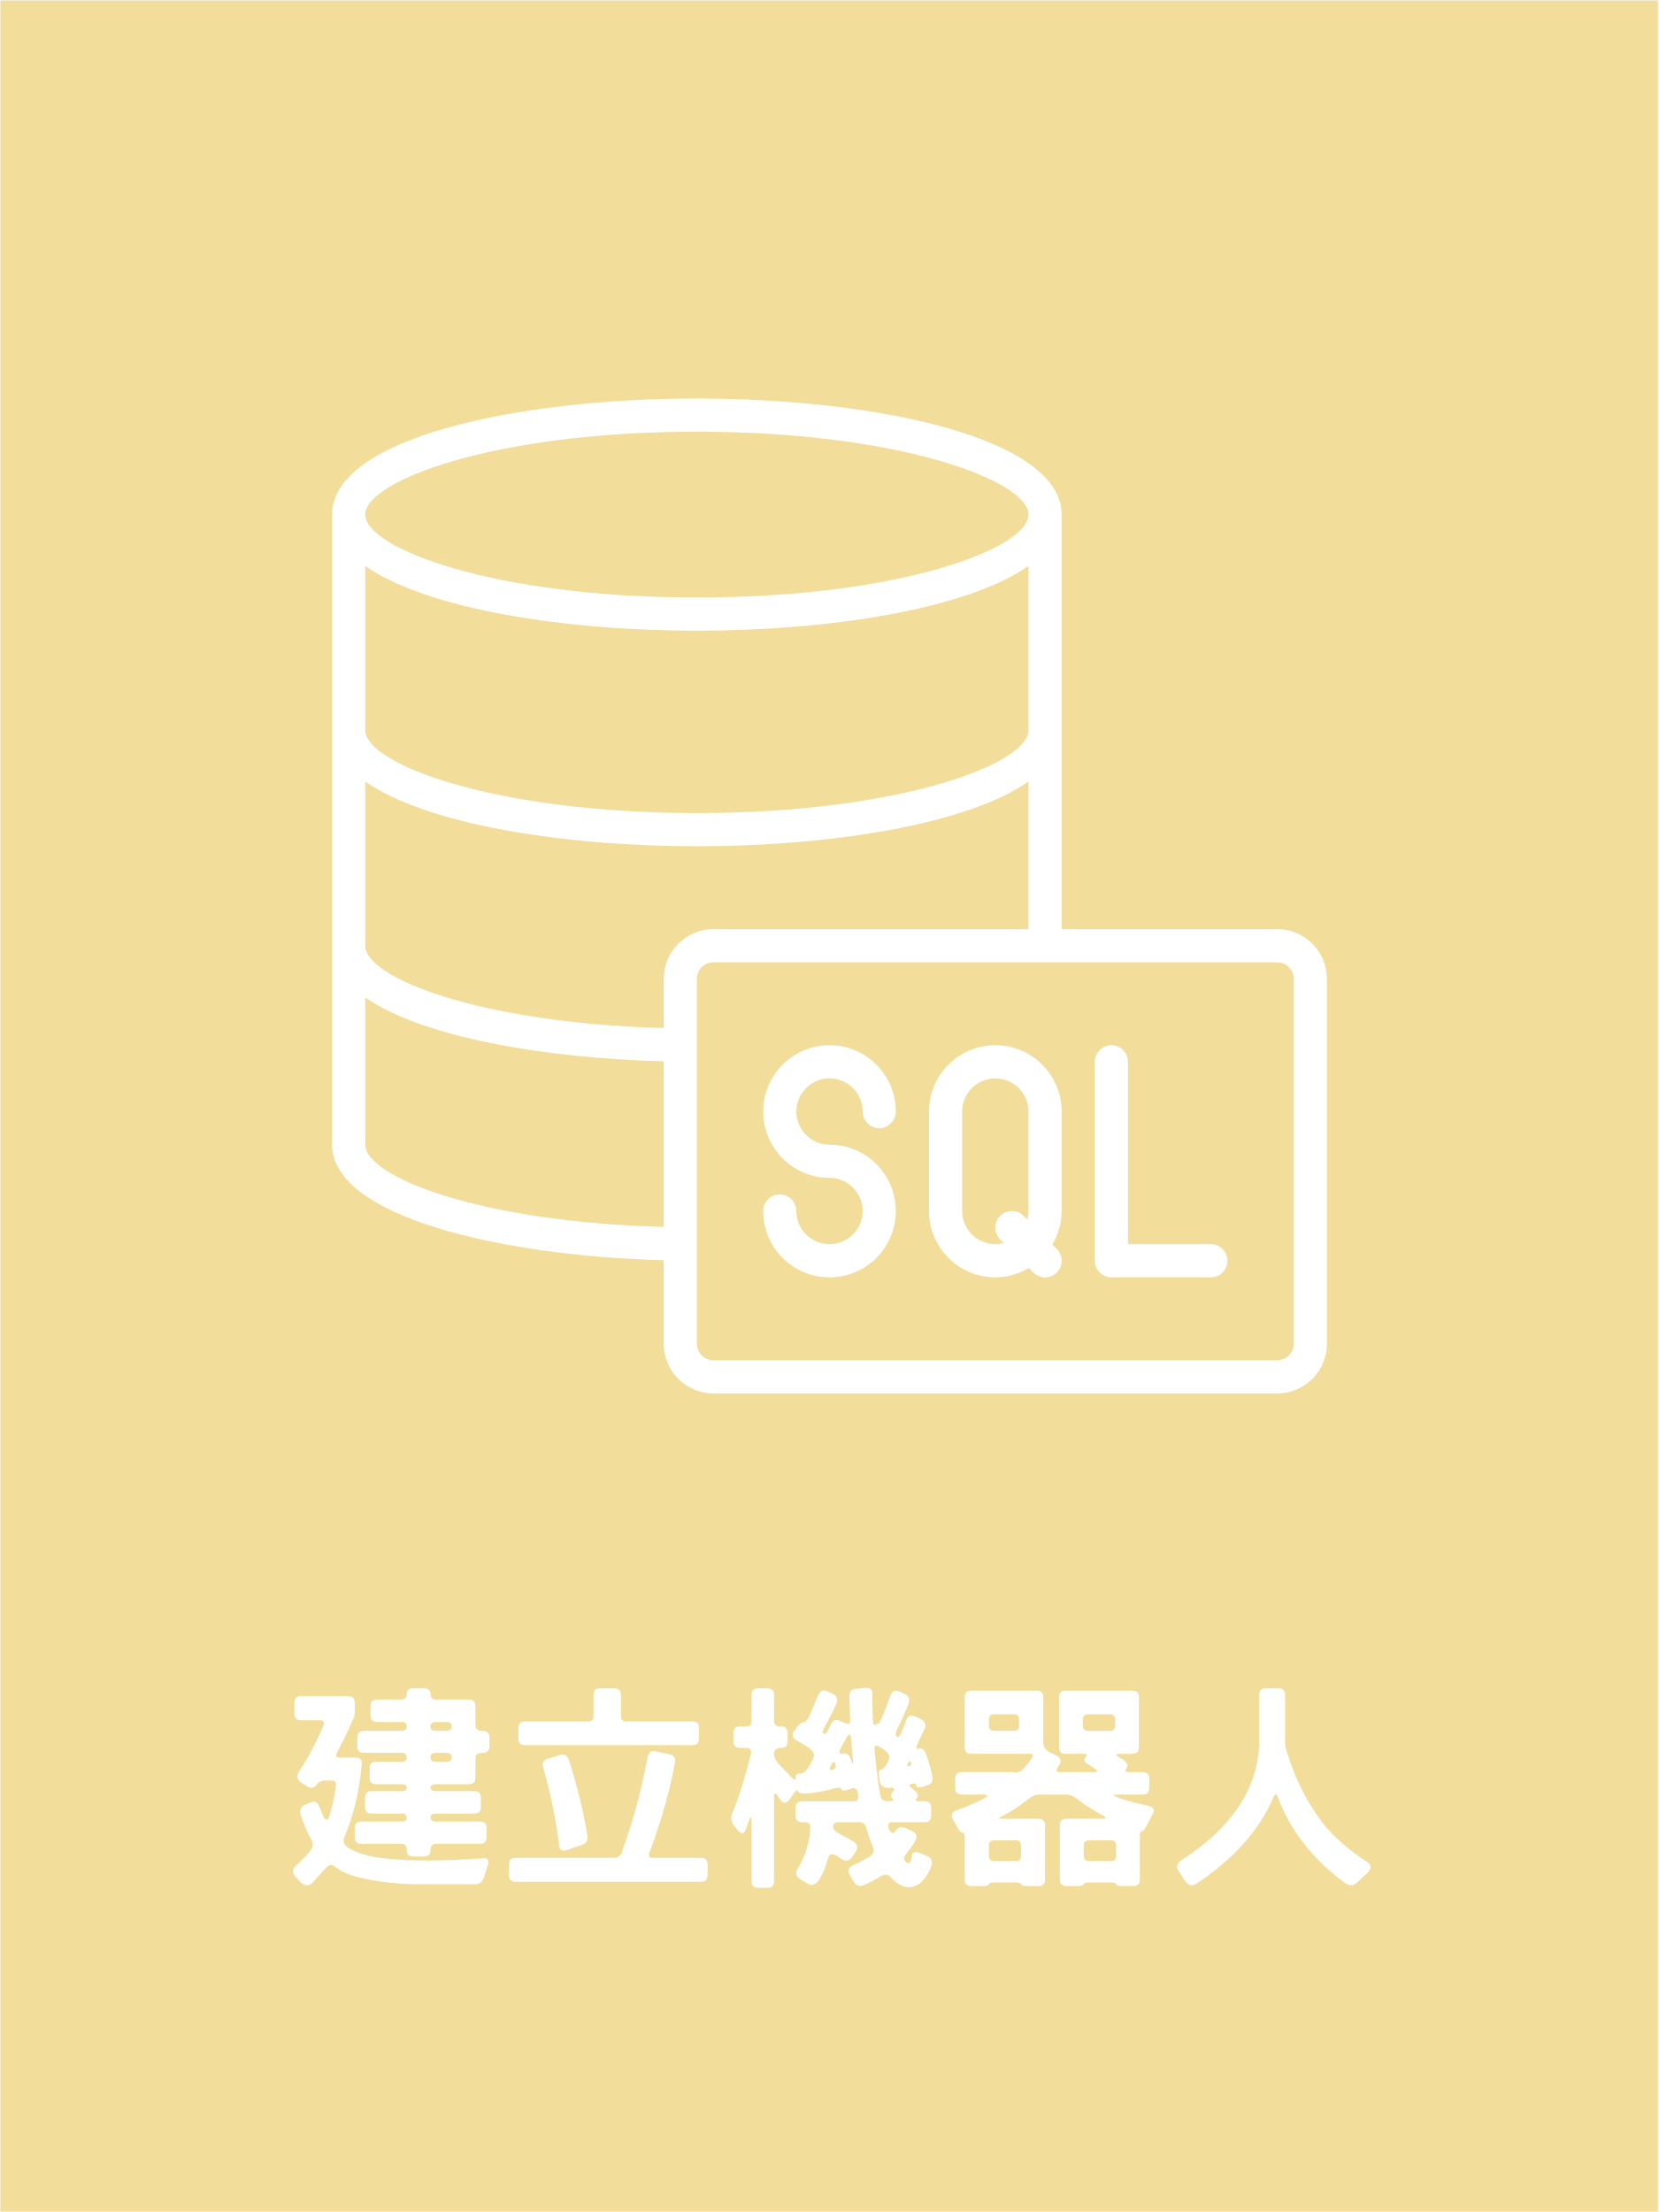
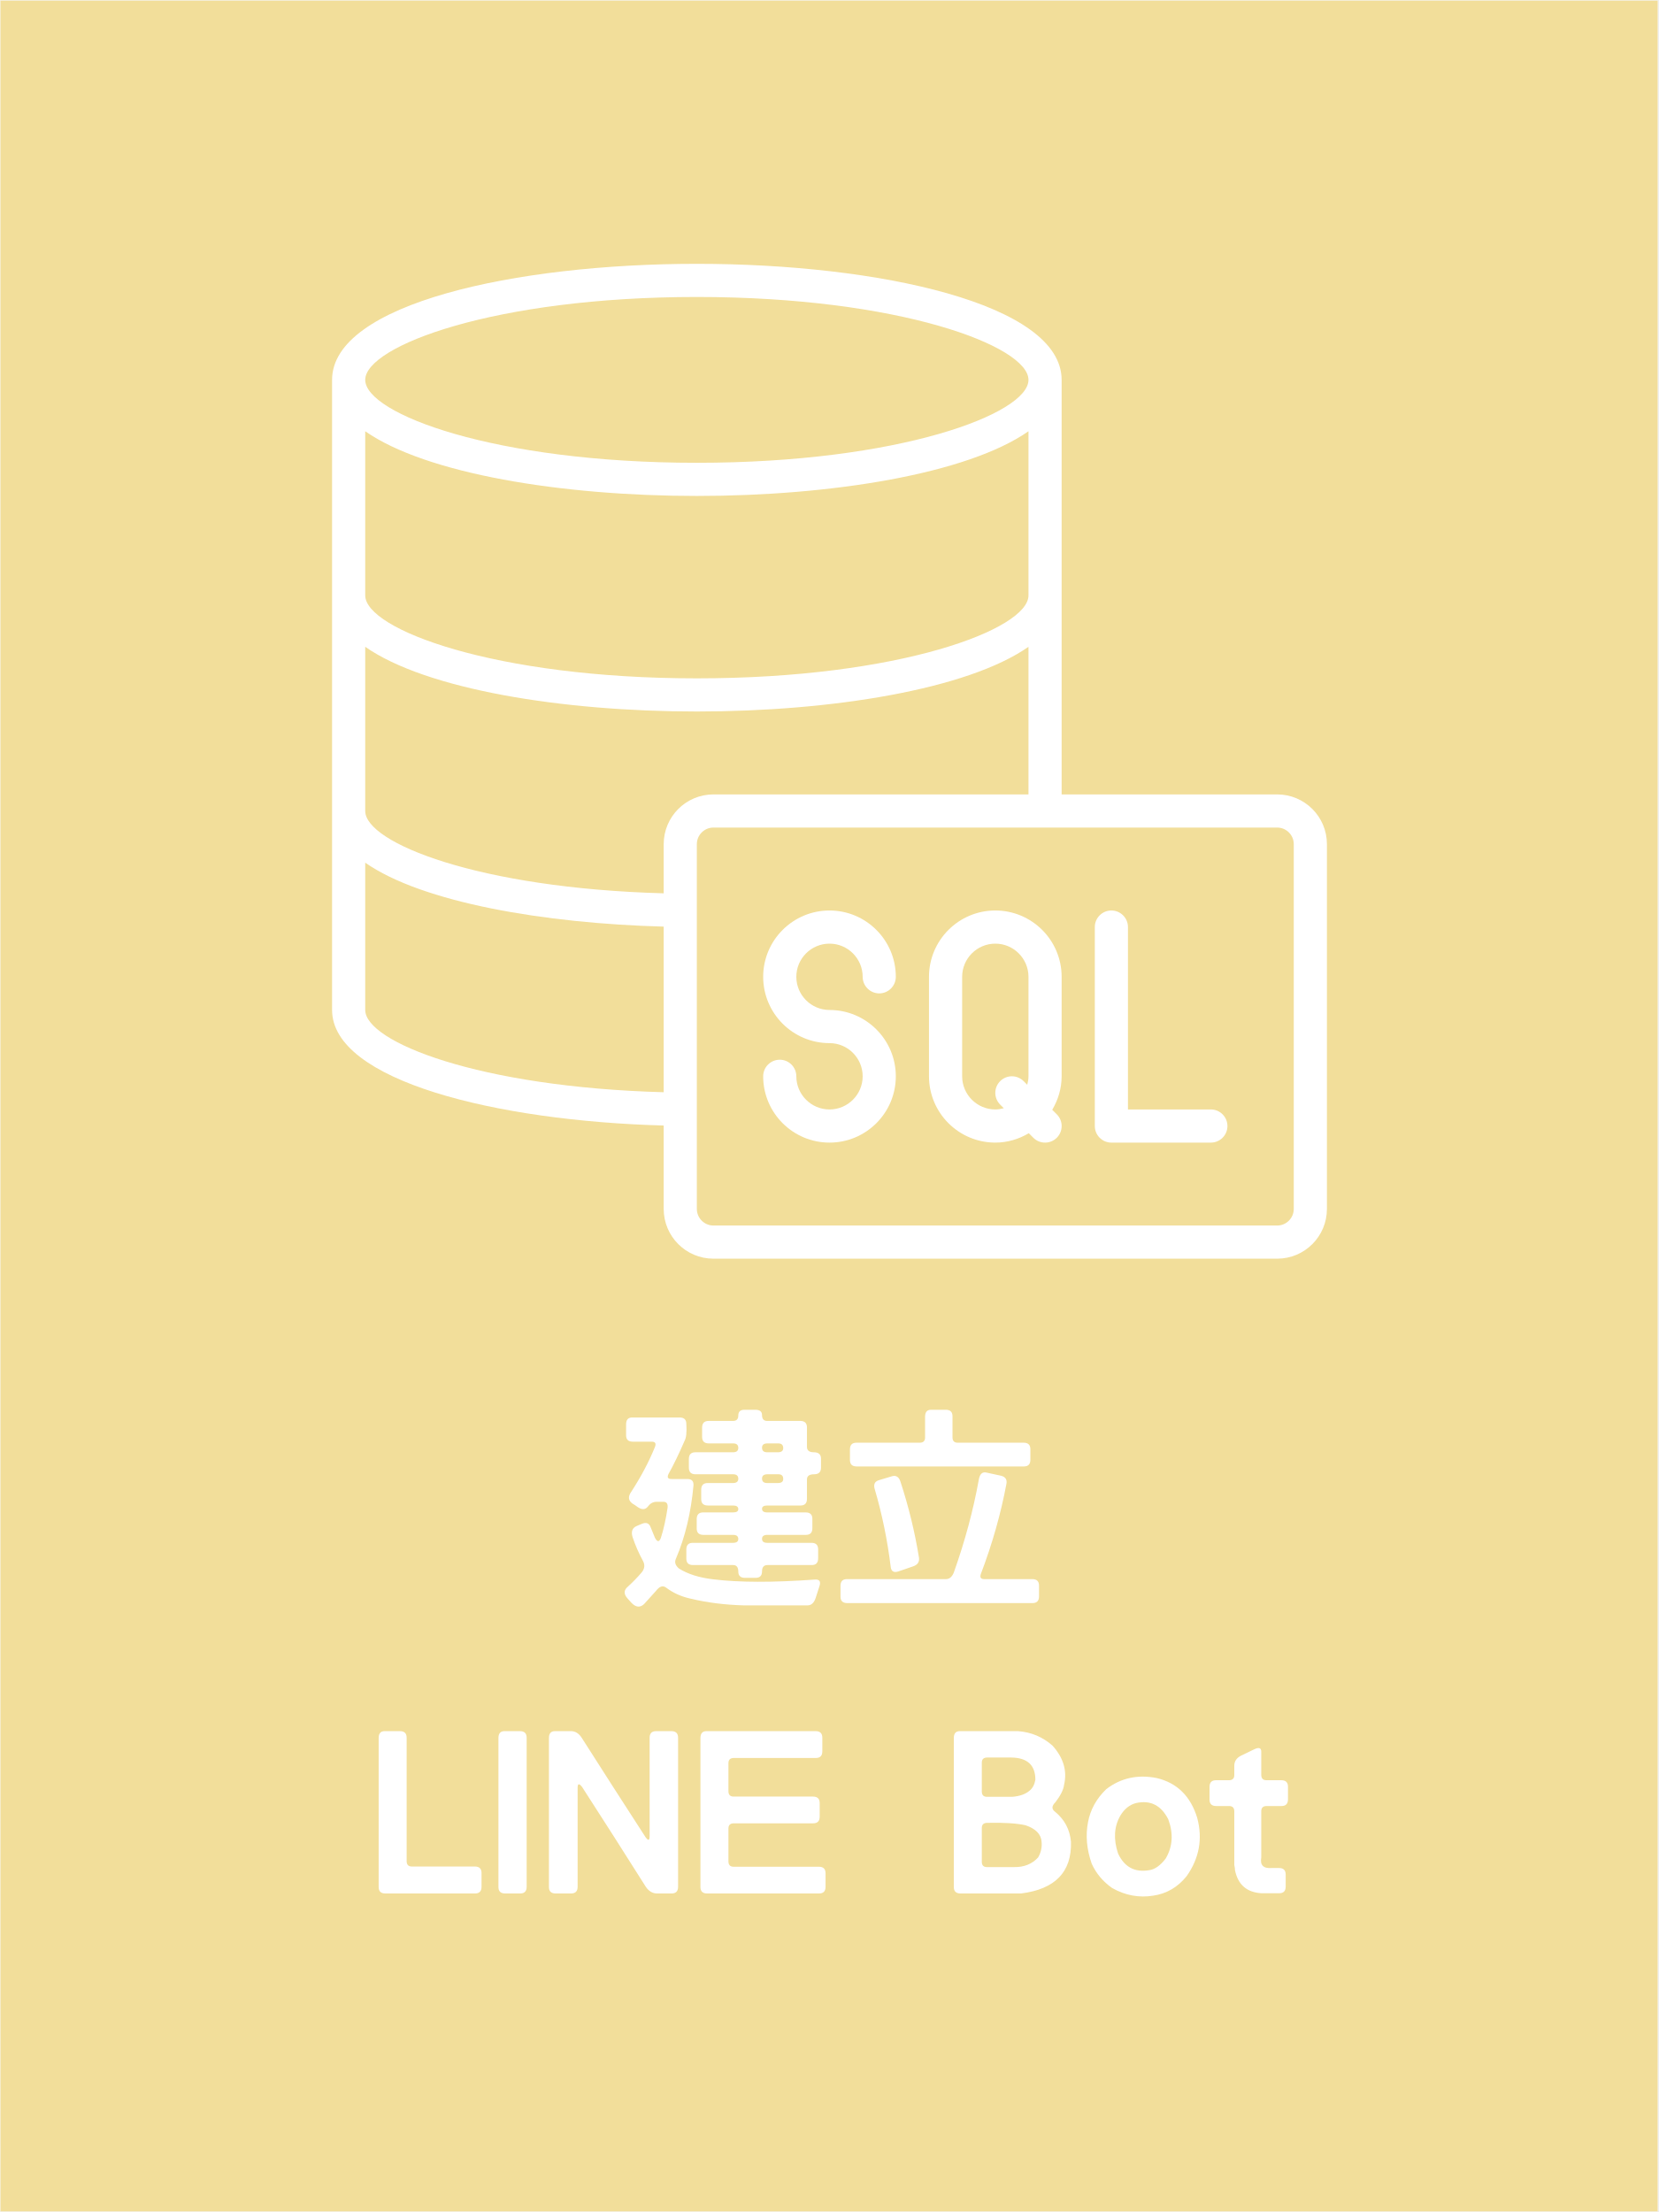
<svg xmlns="http://www.w3.org/2000/svg" width="300" zoomAndPan="magnify" viewBox="0 0 224.88 300" height="400" preserveAspectRatio="xMidYMid meet" version="1.0">
  <defs>
    <g />
-     <clipPath id="f22f73f2b9">
+     <clipPath id="1fa5e4dea6">
      <path d="M 0 0.078 L 224.762 0.078 L 224.762 299.918 L 0 299.918 Z M 0 0.078 " clip-rule="nonzero" />
    </clipPath>
-     <clipPath id="1b6ca5564e">
-       <path d="M 44.977 54.051 L 179.902 54.051 L 179.902 188.98 L 44.977 188.98 Z M 44.977 54.051 " clip-rule="nonzero" />
+     <clipPath id="3c8781bf48">
+       <path d="M 44.977 35.781 L 179.902 35.781 L 179.902 170.707 L 44.977 170.707 Z M 44.977 35.781 " clip-rule="nonzero" />
    </clipPath>
  </defs>
-   <g clip-path="url(#f22f73f2b9)">
+   <g clip-path="url(#1fa5e4dea6)">
    <path fill="#ffffff" d="M 0 0.078 L 224.879 0.078 L 224.879 299.922 L 0 299.922 Z M 0 0.078 " fill-opacity="1" fill-rule="nonzero" />
    <path fill="#f2de9a" d="M 0 0.078 L 224.879 0.078 L 224.879 299.922 L 0 299.922 Z M 0 0.078 " fill-opacity="1" fill-rule="nonzero" />
  </g>
  <g fill="#ffffff" fill-opacity="1">
-     <g transform="translate(37.48, 251.4958)">
+     <g transform="translate(82.46098, 213.6972)">
      <g>
-         <path d="M 17.625 -21.734 C 17.625 -22.254 17.895 -22.516 18.438 -22.516 L 19.938 -22.516 C 20.539 -22.516 20.844 -22.27 20.844 -21.781 C 20.844 -21.258 21.078 -21 21.547 -21 L 26.031 -21 C 26.633 -21 26.938 -20.703 26.938 -20.109 L 26.938 -17.484 C 26.938 -16.992 27.25 -16.75 27.875 -16.75 C 28.52 -16.75 28.844 -16.457 28.844 -15.875 L 28.844 -14.672 C 28.844 -14.066 28.531 -13.766 27.906 -13.766 C 27.258 -13.766 26.938 -13.531 26.938 -13.062 L 26.938 -10.422 C 26.938 -9.816 26.645 -9.516 26.062 -9.516 L 21.578 -9.516 C 21.086 -9.516 20.844 -9.367 20.844 -9.078 C 20.844 -8.742 21.078 -8.578 21.547 -8.578 L 26.766 -8.578 C 27.367 -8.578 27.672 -8.285 27.672 -7.703 L 27.672 -6.438 C 27.672 -5.832 27.375 -5.531 26.781 -5.531 L 21.578 -5.531 C 21.086 -5.531 20.844 -5.352 20.844 -5 C 20.844 -4.633 21.078 -4.453 21.547 -4.453 L 27.547 -4.453 C 28.148 -4.453 28.453 -4.16 28.453 -3.578 L 28.453 -2.344 C 28.453 -1.738 28.16 -1.438 27.578 -1.438 L 21.578 -1.438 C 21.086 -1.438 20.844 -1.148 20.844 -0.578 C 20.844 0.004 20.551 0.297 19.969 0.297 L 18.531 0.297 C 17.926 0.297 17.625 0.008 17.625 -0.562 C 17.625 -1.145 17.391 -1.438 16.922 -1.438 L 11.469 -1.438 C 10.863 -1.438 10.562 -1.727 10.562 -2.312 L 10.562 -3.547 C 10.562 -4.148 10.859 -4.453 11.453 -4.453 L 16.891 -4.453 C 17.379 -4.453 17.625 -4.629 17.625 -4.984 C 17.625 -5.348 17.391 -5.531 16.922 -5.531 L 12.875 -5.531 C 12.27 -5.531 11.969 -5.82 11.969 -6.406 L 11.969 -7.672 C 11.969 -8.273 12.258 -8.578 12.844 -8.578 L 16.891 -8.578 C 17.379 -8.578 17.625 -8.723 17.625 -9.016 C 17.625 -9.348 17.391 -9.516 16.922 -9.516 L 13.5 -9.516 C 12.895 -9.516 12.594 -9.805 12.594 -10.391 L 12.594 -11.656 C 12.594 -12.258 12.883 -12.562 13.469 -12.562 L 16.891 -12.562 C 17.379 -12.562 17.625 -12.754 17.625 -13.141 C 17.625 -13.555 17.391 -13.766 16.922 -13.766 L 11.828 -13.766 C 11.223 -13.766 10.922 -14.055 10.922 -14.641 L 10.922 -15.844 C 10.922 -16.445 11.211 -16.75 11.797 -16.75 L 16.891 -16.75 C 17.379 -16.75 17.625 -16.941 17.625 -17.328 C 17.625 -17.742 17.391 -17.953 16.922 -17.953 L 13.609 -17.953 C 13.004 -17.953 12.703 -18.242 12.703 -18.828 L 12.703 -20.094 C 12.703 -20.695 12.992 -21 13.578 -21 L 16.891 -21 C 17.379 -21 17.625 -21.242 17.625 -21.734 Z M 2.391 -20.531 C 2.391 -21.156 2.664 -21.469 3.219 -21.469 L 9.656 -21.469 C 10.258 -21.469 10.562 -21.172 10.562 -20.578 C 10.645 -19.473 10.566 -18.711 10.328 -18.297 C 9.566 -16.547 8.848 -15.055 8.172 -13.828 C 7.93 -13.359 8.047 -13.125 8.516 -13.125 L 10.719 -13.125 C 11.301 -13.125 11.57 -12.828 11.531 -12.234 C 11.195 -8.547 10.406 -5.238 9.156 -2.312 C 8.926 -1.844 9.066 -1.395 9.578 -0.969 C 10.785 -0.207 12.344 0.281 14.25 0.5 C 17.688 0.926 22.266 0.938 27.984 0.531 C 28.648 0.469 28.859 0.789 28.609 1.5 L 28.109 3.047 C 27.891 3.711 27.52 4.047 27 4.047 L 18.391 4.047 C 15.785 3.961 13.383 3.66 11.188 3.141 C 9.914 2.859 8.801 2.359 7.844 1.641 C 7.395 1.285 6.926 1.43 6.438 2.078 L 4.828 3.859 C 4.285 4.367 3.707 4.301 3.094 3.656 L 2.578 3.078 C 2.047 2.492 2.07 1.957 2.656 1.469 C 3.32 0.863 3.945 0.219 4.531 -0.469 C 4.926 -0.977 4.969 -1.504 4.656 -2.047 C 4.102 -3.066 3.645 -4.125 3.281 -5.219 C 3.039 -5.977 3.223 -6.484 3.828 -6.734 L 4.531 -7.031 C 5.133 -7.281 5.535 -7.113 5.734 -6.531 L 6.328 -5.125 C 6.641 -4.539 6.898 -4.539 7.109 -5.125 C 7.484 -6.289 7.785 -7.645 8.016 -9.188 C 8.078 -9.738 7.906 -10.016 7.5 -10.016 L 6.531 -10.016 C 6.062 -10.016 5.672 -9.812 5.359 -9.406 C 5.023 -8.945 4.578 -8.906 4.016 -9.281 C 3.754 -9.477 3.5 -9.645 3.25 -9.781 C 2.695 -10.188 2.641 -10.703 3.078 -11.328 C 4.422 -13.422 5.504 -15.473 6.328 -17.484 C 6.492 -17.953 6.344 -18.188 5.875 -18.188 L 3.312 -18.188 C 2.695 -18.188 2.391 -18.477 2.391 -19.062 Z M 23.719 -17.312 C 23.719 -17.738 23.492 -17.953 23.047 -17.953 L 21.578 -17.953 C 21.086 -17.953 20.844 -17.754 20.844 -17.359 C 20.844 -16.953 21.078 -16.75 21.547 -16.75 L 22.984 -16.75 C 23.473 -16.75 23.719 -16.938 23.719 -17.312 Z M 23.719 -13.125 C 23.719 -13.551 23.5 -13.766 23.062 -13.766 L 21.578 -13.766 C 21.086 -13.766 20.844 -13.566 20.844 -13.172 C 20.844 -12.766 21.078 -12.562 21.547 -12.562 L 22.984 -12.562 C 23.473 -12.562 23.719 -12.75 23.719 -13.125 Z M 23.719 -13.125 " />
-       </g>
-     </g>
-     <g transform="translate(67.46399, 251.4958)">
-       <g>
-         <path d="M 12.969 -21.578 C 12.969 -22.203 13.242 -22.516 13.797 -22.516 L 15.781 -22.516 C 16.383 -22.516 16.688 -22.223 16.688 -21.641 L 16.688 -18.766 C 16.688 -18.273 16.922 -18.031 17.391 -18.031 L 26.359 -18.031 C 26.961 -18.031 27.266 -17.738 27.266 -17.156 L 27.266 -15.719 C 27.266 -15.113 26.969 -14.812 26.375 -14.812 L 3.688 -14.812 C 3.082 -14.812 2.781 -15.102 2.781 -15.688 L 2.781 -17.125 C 2.781 -17.727 3.07 -18.031 3.656 -18.031 L 12.234 -18.031 C 12.723 -18.031 12.969 -18.266 12.969 -18.734 Z M 20.266 -13 C 20.398 -13.781 20.738 -14.113 21.281 -14 L 23.312 -13.562 C 23.895 -13.406 24.129 -13.031 24.016 -12.438 C 23.254 -8.383 22.102 -4.328 20.562 -0.266 C 20.383 0.223 20.531 0.469 21 0.469 L 27.531 0.469 C 28.133 0.469 28.438 0.758 28.438 1.344 L 28.438 2.812 C 28.438 3.414 28.141 3.719 27.547 3.719 L 2.406 3.719 C 1.801 3.719 1.5 3.426 1.5 2.844 L 1.5 1.375 C 1.5 0.77 1.789 0.469 2.375 0.469 L 15.812 0.469 C 16.281 0.469 16.629 0.176 16.859 -0.406 C 18.391 -4.688 19.523 -8.883 20.266 -13 Z M 6.672 -12.938 L 8.484 -13.5 C 9.035 -13.656 9.422 -13.41 9.641 -12.766 C 10.742 -9.367 11.582 -5.93 12.156 -2.453 C 12.227 -1.867 11.961 -1.473 11.359 -1.266 L 9.312 -0.562 C 8.727 -0.383 8.395 -0.586 8.312 -1.172 C 7.863 -4.816 7.145 -8.336 6.156 -11.734 C 5.957 -12.359 6.129 -12.758 6.672 -12.938 Z M 6.672 -12.938 " />
-       </g>
-     </g>
-     <g transform="translate(97.44799, 251.4958)">
-       <g>
-         <path d="M 18.562 -22.453 L 19.828 -22.578 C 20.473 -22.629 20.797 -22.375 20.797 -21.812 C 20.797 -20.625 20.82 -19.406 20.875 -18.156 C 20.957 -17.602 21.066 -17.406 21.203 -17.562 C 21.316 -17.707 21.422 -17.758 21.516 -17.719 C 21.617 -17.633 21.805 -17.891 22.078 -18.484 C 22.484 -19.453 22.852 -20.426 23.188 -21.406 C 23.426 -22.125 23.848 -22.359 24.453 -22.109 L 25.188 -21.75 C 25.789 -21.477 25.945 -20.984 25.656 -20.266 C 25.207 -19.148 24.707 -18.035 24.156 -16.922 C 23.926 -16.473 23.914 -16.148 24.125 -15.953 C 24.301 -15.797 24.523 -16.031 24.797 -16.656 L 25.391 -18.188 C 25.598 -18.789 26 -18.969 26.594 -18.719 L 27.141 -18.484 C 27.898 -18.129 28.156 -17.66 27.906 -17.078 L 26.938 -15 C 26.688 -14.445 26.742 -14.227 27.109 -14.344 C 27.547 -14.477 27.891 -14.188 28.141 -13.469 C 28.492 -12.457 28.766 -11.473 28.953 -10.516 C 29.078 -9.93 28.844 -9.551 28.25 -9.375 L 27.703 -9.188 C 27.117 -9.02 26.805 -9.062 26.766 -9.312 C 26.723 -9.602 26.5 -9.68 26.094 -9.547 C 25.676 -9.453 25.789 -9.188 26.438 -8.75 C 26.969 -8.32 27.102 -7.961 26.844 -7.672 C 26.57 -7.359 26.648 -7.203 27.078 -7.203 L 27.875 -7.203 C 28.477 -7.203 28.781 -6.91 28.781 -6.328 L 28.781 -5.266 C 28.781 -4.66 28.488 -4.359 27.906 -4.359 L 23.453 -4.359 C 22.984 -4.359 22.848 -4.066 23.047 -3.484 C 23.316 -2.816 23.617 -2.719 23.953 -3.188 C 24.285 -3.695 24.742 -3.828 25.328 -3.578 C 25.598 -3.422 25.898 -3.273 26.234 -3.141 C 26.859 -2.836 26.957 -2.336 26.531 -1.641 C 26.238 -1.191 25.895 -0.711 25.5 -0.203 C 25.094 0.266 25.004 0.645 25.234 0.938 C 25.766 1.426 26.07 1.18 26.156 0.203 C 26.207 -0.305 26.555 -0.441 27.203 -0.203 L 28.172 0.203 C 28.816 0.441 29.02 0.898 28.781 1.578 C 28.508 2.473 28.004 3.254 27.266 3.922 C 25.992 4.836 24.688 4.582 23.344 3.156 C 22.945 2.676 22.469 2.629 21.906 3.016 C 21.145 3.441 20.383 3.832 19.625 4.188 C 19.031 4.414 18.562 4.227 18.219 3.625 L 17.75 2.781 C 17.395 2.195 17.531 1.77 18.156 1.5 C 18.832 1.195 19.594 0.797 20.438 0.297 C 20.945 -0.035 21.082 -0.484 20.844 -1.047 C 20.508 -1.891 20.219 -2.734 19.969 -3.578 C 19.832 -4.098 19.551 -4.359 19.125 -4.359 L 16.219 -4.359 C 15.75 -4.359 15.492 -4.176 15.453 -3.812 C 15.453 -3.438 15.75 -3.094 16.344 -2.781 C 16.926 -2.488 17.539 -2.156 18.188 -1.781 C 18.844 -1.395 18.93 -0.867 18.453 -0.203 L 18.031 0.375 C 17.645 0.926 17.141 0.992 16.516 0.578 L 15.922 0.172 C 15.336 -0.172 14.957 -0.051 14.781 0.531 C 14.57 1.469 14.176 2.441 13.594 3.453 C 13.102 4.16 12.547 4.316 11.922 3.922 L 10.984 3.344 C 10.398 2.945 10.312 2.457 10.719 1.875 C 11.727 0.219 12.285 -1.625 12.391 -3.656 C 12.391 -4.125 12.156 -4.359 11.688 -4.359 L 11.297 -4.359 C 10.691 -4.359 10.391 -4.648 10.391 -5.234 L 10.391 -6.297 C 10.391 -6.898 10.688 -7.203 11.281 -7.203 L 18.328 -7.203 C 18.797 -7.203 18.973 -7.492 18.859 -8.078 C 18.879 -8.141 18.867 -8.227 18.828 -8.344 C 18.734 -8.875 18.469 -9.07 18.031 -8.938 L 17.656 -8.812 C 16.969 -8.594 16.609 -8.613 16.578 -8.875 C 16.555 -9.082 16.242 -9.102 15.641 -8.938 C 14.328 -8.562 13.023 -8.332 11.734 -8.25 C 11.078 -8.238 10.727 -8.359 10.688 -8.609 C 10.645 -8.828 10.43 -8.672 10.047 -8.141 L 9.641 -7.547 C 9.148 -6.848 8.707 -6.812 8.312 -7.438 L 8.078 -7.781 C 7.672 -8.395 7.469 -8.391 7.469 -7.766 L 7.469 3.625 C 7.469 4.227 7.176 4.531 6.594 4.531 L 5.328 4.531 C 4.723 4.531 4.422 4.238 4.422 3.656 L 4.422 -4.516 C 4.422 -5.172 4.301 -5.188 4.062 -4.562 L 3.609 -3.312 C 3.367 -2.727 3.004 -2.727 2.516 -3.312 L 2.078 -3.859 C 1.629 -4.43 1.539 -5.02 1.812 -5.625 C 2.613 -7.438 3.461 -10.141 4.359 -13.734 C 4.379 -14.203 4.156 -14.438 3.688 -14.438 L 2.875 -14.438 C 2.27 -14.438 1.969 -14.727 1.969 -15.312 L 1.969 -16.453 C 1.969 -17.055 2.258 -17.359 2.844 -17.359 L 3.688 -17.359 C 4.176 -17.359 4.422 -17.594 4.422 -18.062 L 4.422 -21.641 C 4.422 -22.223 4.711 -22.516 5.297 -22.516 L 6.562 -22.516 C 7.164 -22.516 7.469 -22.223 7.469 -21.641 L 7.469 -18.094 C 7.469 -17.602 7.77 -17.359 8.375 -17.359 C 9 -17.359 9.312 -17.066 9.312 -16.484 L 9.312 -15.344 C 9.312 -14.738 9.008 -14.438 8.406 -14.438 C 7.781 -14.438 7.469 -14.172 7.469 -13.641 C 7.469 -13.117 7.758 -12.57 8.344 -12 L 9.844 -10.453 C 10.25 -10.023 10.43 -10.016 10.391 -10.422 C 10.336 -10.773 10.535 -10.953 10.984 -10.953 C 11.391 -10.953 11.781 -11.254 12.156 -11.859 L 12.703 -12.797 C 13.035 -13.379 12.91 -13.895 12.328 -14.344 C 11.742 -14.738 11.16 -15.102 10.578 -15.438 C 9.93 -15.801 9.812 -16.25 10.219 -16.781 C 10.332 -16.895 10.422 -17.008 10.484 -17.125 C 10.992 -17.75 11.328 -18.016 11.484 -17.922 C 11.648 -17.828 11.891 -18.07 12.203 -18.656 L 13.469 -21.609 C 13.707 -22.211 14.117 -22.379 14.703 -22.109 L 15.344 -21.812 C 16.008 -21.5 16.195 -21.02 15.906 -20.375 C 15.457 -19.406 14.969 -18.43 14.438 -17.453 C 14.082 -16.867 13.992 -16.508 14.172 -16.375 C 14.367 -16.227 14.613 -16.461 14.906 -17.078 L 15.172 -17.625 C 15.422 -18.207 15.848 -18.363 16.453 -18.094 L 17.016 -17.859 C 17.555 -17.609 17.816 -17.688 17.797 -18.094 L 17.688 -21.5 C 17.688 -22.082 17.977 -22.398 18.562 -22.453 Z M 17.922 -15.781 C 17.836 -16.344 17.648 -16.398 17.359 -15.953 L 16.516 -14.406 C 16.203 -13.801 16.301 -13.547 16.812 -13.641 C 17.312 -13.797 17.68 -13.523 17.922 -12.828 C 18.117 -12.18 18.207 -12.148 18.188 -12.734 C 18.07 -13.754 17.984 -14.77 17.922 -15.781 Z M 22.578 -14.031 C 22.305 -14.258 22.031 -14.453 21.75 -14.609 C 21.281 -14.898 21.066 -14.754 21.109 -14.172 C 21.328 -11.535 21.594 -9.445 21.906 -7.906 C 22.02 -7.438 22.348 -7.203 22.891 -7.203 C 23.617 -7.203 23.828 -7.336 23.516 -7.609 C 23.223 -7.785 23.242 -8.078 23.578 -8.484 C 23.941 -8.898 23.785 -9.078 23.109 -9.016 C 22.348 -8.961 21.906 -9.297 21.781 -10.016 C 21.781 -10.172 21.754 -10.359 21.703 -10.578 C 21.598 -11.16 21.688 -11.461 21.969 -11.484 C 22.219 -11.492 22.508 -11.812 22.844 -12.438 L 23.016 -12.797 C 23.211 -13.266 23.066 -13.676 22.578 -14.031 Z M 15.781 -12.266 C 15.664 -12.68 15.473 -12.625 15.203 -12.094 C 14.91 -11.602 14.977 -11.391 15.406 -11.453 C 15.789 -11.586 15.914 -11.859 15.781 -12.266 Z M 26.062 -12.422 C 25.945 -12.711 25.801 -12.68 25.625 -12.328 C 25.426 -12.016 25.473 -11.891 25.766 -11.953 C 26.023 -12.023 26.125 -12.18 26.062 -12.422 Z M 26.062 -12.422 " />
-       </g>
-     </g>
-     <g transform="translate(127.432, 251.4958)">
-       <g>
-         <path d="M 3.344 -21.266 C 3.344 -21.891 3.625 -22.203 4.188 -22.203 L 13.094 -22.203 C 13.695 -22.203 14 -21.906 14 -21.312 L 14 -15.047 C 14 -14.578 14.289 -14.176 14.875 -13.844 L 15.766 -13.406 C 16.391 -13.07 16.516 -12.633 16.141 -12.094 C 15.691 -11.469 15.703 -11.156 16.172 -11.156 L 20.969 -11.156 C 21.477 -11.156 21.398 -11.367 20.734 -11.797 L 20.188 -12.156 C 19.57 -12.5 19.414 -12.828 19.719 -13.141 C 20.039 -13.473 19.961 -13.641 19.484 -13.641 L 17.047 -13.641 C 16.441 -13.641 16.141 -13.938 16.141 -14.531 L 16.141 -21.281 C 16.141 -21.895 16.43 -22.203 17.016 -22.203 L 26.062 -22.203 C 26.664 -22.203 26.969 -21.906 26.969 -21.312 L 26.969 -14.547 C 26.969 -13.941 26.676 -13.641 26.094 -13.641 L 24.656 -13.641 C 23.625 -13.66 23.688 -13.398 24.844 -12.859 C 25.383 -12.422 25.539 -12.047 25.312 -11.734 C 25.031 -11.348 25.109 -11.156 25.547 -11.156 L 27.469 -11.156 C 28.07 -11.156 28.375 -10.863 28.375 -10.281 L 28.375 -9.016 C 28.375 -8.41 28.082 -8.109 27.5 -8.109 L 24.109 -8.109 C 23.379 -8.109 23.359 -7.984 24.047 -7.734 C 25.359 -7.266 26.785 -6.875 28.328 -6.562 C 28.984 -6.426 29.145 -6.035 28.812 -5.391 C 28.582 -4.992 28.379 -4.602 28.203 -4.219 C 27.816 -3.477 27.535 -3.113 27.359 -3.125 C 27.18 -3.145 27.094 -2.922 27.094 -2.453 L 27.094 3.391 C 27.094 3.992 26.801 4.297 26.219 4.297 L 24.781 4.297 C 24.195 4.297 23.895 4.219 23.875 4.062 C 23.852 3.895 23.609 3.812 23.141 3.812 L 20.203 3.812 C 19.734 3.812 19.492 3.891 19.484 4.047 C 19.461 4.211 19.16 4.297 18.578 4.297 L 17.172 4.297 C 16.555 4.297 16.25 4.004 16.25 3.422 L 16.25 -3.922 C 16.25 -4.523 16.547 -4.828 17.141 -4.828 L 21.969 -4.828 C 22.57 -4.828 22.617 -4.973 22.109 -5.266 C 21.035 -5.816 19.938 -6.508 18.812 -7.344 C 18.195 -7.852 17.656 -8.109 17.188 -8.109 L 13.359 -8.109 C 12.891 -8.109 12.363 -7.852 11.781 -7.344 C 10.664 -6.469 9.672 -5.816 8.797 -5.391 C 8.203 -5.098 7.941 -4.93 8.016 -4.891 C 8.098 -4.848 8.375 -4.828 8.844 -4.828 L 13.328 -4.828 C 13.93 -4.828 14.234 -4.535 14.234 -3.953 L 14.234 3.391 C 14.234 3.992 13.941 4.297 13.359 4.297 L 11.891 4.297 C 11.305 4.297 11.004 4.219 10.984 4.062 C 10.961 3.895 10.719 3.812 10.25 3.812 L 7.359 3.812 C 6.891 3.812 6.645 3.891 6.625 4.047 C 6.602 4.211 6.301 4.297 5.719 4.297 L 4.25 4.297 C 3.645 4.297 3.344 4.004 3.344 3.422 L 3.344 -2.312 C 3.344 -2.781 3.254 -2.992 3.078 -2.953 C 2.879 -2.879 2.617 -3.145 2.297 -3.75 L 1.797 -4.656 C 1.441 -5.281 1.555 -5.707 2.141 -5.938 C 3.703 -6.508 4.992 -7.066 6.016 -7.609 C 6.598 -7.941 6.547 -8.109 5.859 -8.109 L 2.969 -8.109 C 2.363 -8.109 2.062 -8.398 2.062 -8.984 L 2.062 -10.25 C 2.062 -10.852 2.352 -11.156 2.938 -11.156 L 10.109 -11.156 C 10.641 -10.906 11.367 -11.473 12.297 -12.859 C 12.691 -13.379 12.676 -13.641 12.25 -13.641 L 4.219 -13.641 C 3.633 -13.641 3.344 -13.938 3.344 -14.531 Z M 10.719 -18.25 C 10.719 -18.75 10.492 -19 10.047 -19 L 7.359 -19 C 6.867 -19 6.625 -18.766 6.625 -18.297 L 6.625 -17.484 C 6.625 -16.992 6.859 -16.75 7.328 -16.75 L 9.984 -16.75 C 10.473 -16.75 10.719 -16.984 10.719 -17.453 Z M 23.75 -18.25 C 23.75 -18.75 23.523 -19 23.078 -19 L 20.094 -19 C 19.602 -19 19.359 -18.766 19.359 -18.297 L 19.359 -17.484 C 19.359 -16.992 19.594 -16.75 20.062 -16.75 L 23.016 -16.75 C 23.504 -16.75 23.75 -16.984 23.75 -17.453 Z M 10.984 -1.109 C 10.984 -1.641 10.77 -1.906 10.344 -1.906 L 7.359 -1.906 C 6.867 -1.906 6.625 -1.672 6.625 -1.203 L 6.625 0.172 C 6.625 0.66 6.859 0.906 7.328 0.906 L 10.25 0.906 C 10.738 0.906 10.984 0.672 10.984 0.203 Z M 23.875 -1.109 C 23.875 -1.641 23.656 -1.906 23.219 -1.906 L 20.203 -1.906 C 19.723 -1.906 19.484 -1.672 19.484 -1.203 L 19.484 0.172 C 19.484 0.66 19.719 0.906 20.188 0.906 L 23.141 0.906 C 23.629 0.906 23.875 0.672 23.875 0.203 Z M 23.875 -1.109 " />
-       </g>
-     </g>
-     <g transform="translate(157.416, 251.4958)">
-       <g>
-         <path d="M 13.297 -21.578 C 13.297 -22.203 13.57 -22.516 14.125 -22.516 L 15.906 -22.516 C 16.508 -22.516 16.812 -22.223 16.812 -21.641 L 16.812 -15.375 C 16.77 -14.906 16.895 -14.281 17.188 -13.5 C 18.25 -10.062 19.852 -6.938 22 -4.125 C 23.633 -2.176 25.625 -0.453 27.969 1.047 C 28.551 1.441 28.539 1.941 27.938 2.547 C 27.531 2.898 27.117 3.289 26.703 3.719 C 26.141 4.258 25.566 4.328 24.984 3.922 C 20.566 0.66 17.52 -3.223 15.844 -7.734 C 15.645 -8.254 15.43 -8.234 15.203 -7.672 C 13.266 -3.203 9.77 0.691 4.719 4.016 C 4.113 4.359 3.578 4.16 3.109 3.422 L 2.375 2.25 C 2.008 1.688 2.129 1.207 2.734 0.812 C 9.484 -3.531 13.004 -8.738 13.297 -14.812 Z M 13.297 -21.578 " />
+         <path d="M 17.609 -21.719 C 17.609 -22.238 17.883 -22.5 18.438 -22.5 L 19.922 -22.5 C 20.523 -22.5 20.828 -22.258 20.828 -21.781 C 20.828 -21.25 21.062 -20.984 21.531 -20.984 L 26.016 -20.984 C 26.617 -20.984 26.922 -20.691 26.922 -20.109 L 26.922 -17.469 C 26.922 -16.977 27.234 -16.734 27.859 -16.734 C 28.504 -16.734 28.828 -16.441 28.828 -15.859 L 28.828 -14.656 C 28.828 -14.051 28.516 -13.75 27.891 -13.75 C 27.242 -13.75 26.922 -13.516 26.922 -13.047 L 26.922 -10.422 C 26.922 -9.816 26.629 -9.516 26.047 -9.516 L 21.562 -9.516 C 21.07 -9.516 20.828 -9.367 20.828 -9.078 C 20.828 -8.742 21.062 -8.578 21.531 -8.578 L 26.75 -8.578 C 27.352 -8.578 27.656 -8.285 27.656 -7.703 L 27.656 -6.438 C 27.656 -5.832 27.363 -5.531 26.781 -5.531 L 21.562 -5.531 C 21.07 -5.531 20.828 -5.352 20.828 -5 C 20.828 -4.633 21.062 -4.453 21.531 -4.453 L 27.531 -4.453 C 28.133 -4.453 28.438 -4.16 28.438 -3.578 L 28.438 -2.344 C 28.438 -1.738 28.145 -1.438 27.562 -1.438 L 21.562 -1.438 C 21.07 -1.438 20.828 -1.148 20.828 -0.578 C 20.828 0.004 20.535 0.297 19.953 0.297 L 18.516 0.297 C 17.91 0.297 17.609 0.008 17.609 -0.562 C 17.609 -1.145 17.375 -1.438 16.906 -1.438 L 11.469 -1.438 C 10.863 -1.438 10.562 -1.727 10.562 -2.312 L 10.562 -3.547 C 10.562 -4.148 10.852 -4.453 11.438 -4.453 L 16.891 -4.453 C 17.367 -4.453 17.609 -4.625 17.609 -4.969 C 17.609 -5.344 17.375 -5.531 16.906 -5.531 L 12.875 -5.531 C 12.27 -5.531 11.969 -5.82 11.969 -6.406 L 11.969 -7.672 C 11.969 -8.273 12.258 -8.578 12.844 -8.578 L 16.891 -8.578 C 17.367 -8.578 17.609 -8.723 17.609 -9.016 C 17.609 -9.348 17.375 -9.516 16.906 -9.516 L 13.484 -9.516 C 12.879 -9.516 12.578 -9.805 12.578 -10.391 L 12.578 -11.641 C 12.578 -12.254 12.867 -12.562 13.453 -12.562 L 16.891 -12.562 C 17.367 -12.562 17.609 -12.754 17.609 -13.141 C 17.609 -13.547 17.375 -13.75 16.906 -13.75 L 11.812 -13.75 C 11.207 -13.75 10.906 -14.047 10.906 -14.641 L 10.906 -15.828 C 10.906 -16.43 11.203 -16.734 11.797 -16.734 L 16.891 -16.734 C 17.367 -16.734 17.609 -16.93 17.609 -17.328 C 17.609 -17.734 17.375 -17.938 16.906 -17.938 L 13.609 -17.938 C 13.004 -17.938 12.703 -18.227 12.703 -18.812 L 12.703 -20.078 C 12.703 -20.68 12.992 -20.984 13.578 -20.984 L 16.891 -20.984 C 17.367 -20.984 17.609 -21.227 17.609 -21.719 Z M 2.391 -20.516 C 2.391 -21.141 2.664 -21.453 3.219 -21.453 L 9.656 -21.453 C 10.258 -21.453 10.562 -21.16 10.562 -20.578 C 10.633 -19.461 10.555 -18.703 10.328 -18.297 C 9.566 -16.535 8.844 -15.039 8.156 -13.812 C 7.926 -13.344 8.047 -13.109 8.516 -13.109 L 10.703 -13.109 C 11.297 -13.109 11.57 -12.816 11.531 -12.234 C 11.195 -8.547 10.406 -5.238 9.156 -2.312 C 8.926 -1.844 9.062 -1.395 9.562 -0.969 C 10.77 -0.207 12.332 0.281 14.25 0.5 C 17.688 0.926 22.258 0.938 27.969 0.531 C 28.633 0.469 28.844 0.789 28.594 1.5 L 28.094 3.047 C 27.875 3.703 27.504 4.031 26.984 4.031 L 18.375 4.031 C 15.781 3.957 13.379 3.656 11.172 3.125 C 9.91 2.852 8.801 2.359 7.844 1.641 C 7.395 1.285 6.926 1.43 6.438 2.078 L 4.828 3.859 C 4.273 4.367 3.695 4.301 3.094 3.656 L 2.578 3.078 C 2.047 2.484 2.07 1.945 2.656 1.469 C 3.32 0.863 3.945 0.219 4.531 -0.469 C 4.926 -0.977 4.969 -1.504 4.656 -2.047 C 4.102 -3.066 3.645 -4.117 3.281 -5.203 C 3.039 -5.961 3.223 -6.473 3.828 -6.734 L 4.531 -7.031 C 5.133 -7.281 5.535 -7.113 5.734 -6.531 L 6.312 -5.125 C 6.625 -4.539 6.891 -4.539 7.109 -5.125 C 7.484 -6.289 7.785 -7.645 8.016 -9.188 C 8.078 -9.738 7.898 -10.016 7.484 -10.016 L 6.516 -10.016 C 6.055 -10.016 5.672 -9.805 5.359 -9.391 C 5.023 -8.941 4.57 -8.906 4 -9.281 C 3.75 -9.469 3.5 -9.633 3.25 -9.781 C 2.695 -10.188 2.633 -10.703 3.062 -11.328 C 4.414 -13.41 5.5 -15.457 6.312 -17.469 C 6.488 -17.938 6.344 -18.172 5.875 -18.172 L 3.297 -18.172 C 2.691 -18.172 2.391 -18.461 2.391 -19.047 Z M 23.703 -17.297 C 23.703 -17.723 23.477 -17.938 23.031 -17.938 L 21.562 -17.938 C 21.07 -17.938 20.828 -17.742 20.828 -17.359 C 20.828 -16.941 21.062 -16.734 21.531 -16.734 L 22.969 -16.734 C 23.457 -16.734 23.703 -16.922 23.703 -17.297 Z M 23.703 -13.109 C 23.703 -13.535 23.488 -13.75 23.062 -13.75 L 21.562 -13.75 C 21.07 -13.75 20.828 -13.555 20.828 -13.172 C 20.828 -12.766 21.062 -12.562 21.531 -12.562 L 22.969 -12.562 C 23.457 -12.562 23.703 -12.742 23.703 -13.109 Z M 23.703 -13.109 " />
      </g>
    </g>
  </g>
-   <g clip-path="url(#1b6ca5564e)">
-     <path fill="#ffffff" d="M 175.406 182.234 C 175.406 183.473 174.395 184.48 173.156 184.48 L 96.699 184.48 C 95.461 184.48 94.449 183.473 94.449 182.234 L 94.449 132.758 C 94.449 131.52 95.461 130.512 96.699 130.512 L 173.156 130.512 C 174.395 130.512 175.406 131.52 175.406 132.758 Z M 49.473 155.246 L 49.473 135.273 C 57.211 140.684 73.797 143.512 89.953 143.941 L 89.953 166.402 C 64.828 165.719 49.473 159.559 49.473 155.246 Z M 49.473 105.992 C 57.738 111.773 76.168 114.77 94.449 114.77 C 112.73 114.77 131.168 111.773 139.426 105.992 L 139.426 126.012 L 96.699 126.012 C 92.973 126.012 89.953 129.035 89.953 132.758 L 89.953 139.426 C 64.828 138.742 49.473 132.574 49.473 128.262 Z M 49.473 76.758 C 57.738 82.539 76.168 85.535 94.449 85.535 C 112.73 85.535 131.168 82.539 139.426 76.758 L 139.426 99.027 C 139.426 103.613 121.91 110.27 94.449 110.27 C 67 110.27 49.473 103.613 49.473 99.027 Z M 94.449 58.547 C 121.91 58.547 139.426 65.207 139.426 69.793 C 139.426 74.379 121.91 81.035 94.449 81.035 C 67 81.035 49.473 74.379 49.473 69.793 C 49.473 65.207 67 58.547 94.449 58.547 Z M 173.156 126.012 L 143.922 126.012 L 143.922 69.793 C 143.922 59.461 119.035 54.051 94.449 54.051 C 69.863 54.051 44.977 59.461 44.977 69.793 L 44.977 155.246 C 44.977 164.84 67.246 170.305 89.953 170.918 L 89.953 182.234 C 89.953 185.957 92.973 188.98 96.699 188.98 L 173.156 188.98 C 176.883 188.98 179.902 185.957 179.902 182.234 L 179.902 132.758 C 179.902 129.035 176.883 126.012 173.156 126.012 " fill-opacity="1" fill-rule="nonzero" />
+   <g fill="#ffffff" fill-opacity="1">
+     <g transform="translate(112.4333, 213.6972)">
+       <g>
+         <path d="M 12.969 -21.562 C 12.969 -22.188 13.238 -22.5 13.781 -22.5 L 15.781 -22.5 C 16.383 -22.5 16.688 -22.207 16.688 -21.625 L 16.688 -18.766 C 16.688 -18.273 16.922 -18.031 17.391 -18.031 L 26.344 -18.031 C 26.945 -18.031 27.25 -17.738 27.25 -17.156 L 27.25 -15.719 C 27.25 -15.113 26.957 -14.812 26.375 -14.812 L 3.688 -14.812 C 3.082 -14.812 2.781 -15.102 2.781 -15.688 L 2.781 -17.125 C 2.781 -17.727 3.07 -18.031 3.656 -18.031 L 12.234 -18.031 C 12.723 -18.031 12.969 -18.266 12.969 -18.734 Z M 20.25 -13 C 20.383 -13.781 20.727 -14.109 21.281 -13.984 L 23.297 -13.547 C 23.879 -13.391 24.113 -13.02 24 -12.438 C 23.238 -8.375 22.086 -4.316 20.547 -0.266 C 20.367 0.223 20.516 0.469 20.984 0.469 L 27.516 0.469 C 28.117 0.469 28.422 0.758 28.422 1.344 L 28.422 2.812 C 28.422 3.414 28.129 3.719 27.547 3.719 L 2.406 3.719 C 1.801 3.719 1.5 3.426 1.5 2.844 L 1.5 1.375 C 1.5 0.77 1.789 0.469 2.375 0.469 L 15.797 0.469 C 16.266 0.469 16.617 0.176 16.859 -0.406 C 18.379 -4.676 19.508 -8.875 20.25 -13 Z M 6.672 -12.938 L 8.484 -13.484 C 9.035 -13.641 9.414 -13.398 9.625 -12.766 C 10.738 -9.367 11.578 -5.93 12.141 -2.453 C 12.223 -1.867 11.961 -1.473 11.359 -1.266 L 9.312 -0.562 C 8.719 -0.383 8.383 -0.586 8.312 -1.172 C 7.863 -4.816 7.141 -8.336 6.141 -11.734 C 5.953 -12.359 6.129 -12.758 6.672 -12.938 Z M 6.672 -12.938 " />
+       </g>
+     </g>
  </g>
-   <path fill="#ffffff" d="M 138.766 164.902 C 137.887 164.023 136.465 164.023 135.586 164.902 C 134.707 165.781 134.707 167.203 135.586 168.082 L 136.078 168.574 C 135.711 168.668 135.324 168.738 134.93 168.738 C 132.449 168.738 130.43 166.719 130.43 164.242 L 130.43 150.75 C 130.43 148.273 132.449 146.254 134.93 146.254 C 137.406 146.254 139.426 148.273 139.426 150.75 L 139.426 164.242 C 139.426 164.637 139.355 165.023 139.258 165.395 Z M 134.93 141.754 C 129.965 141.754 125.934 145.785 125.934 150.75 L 125.934 164.242 C 125.934 169.207 129.965 173.238 134.93 173.238 C 136.59 173.238 138.133 172.754 139.469 171.965 L 140.086 172.578 C 140.523 173.02 141.094 173.238 141.676 173.238 C 142.254 173.238 142.824 173.02 143.266 172.578 C 144.145 171.699 144.145 170.277 143.266 169.398 L 142.648 168.785 C 143.441 167.449 143.922 165.902 143.922 164.242 L 143.922 150.75 C 143.922 145.785 139.891 141.754 134.93 141.754 " fill-opacity="1" fill-rule="nonzero" />
-   <path fill="#ffffff" d="M 112.441 146.254 C 114.918 146.254 116.938 148.273 116.938 150.75 C 116.938 151.988 117.949 153 119.188 153 C 120.426 153 121.434 151.988 121.434 150.75 C 121.434 145.785 117.402 141.754 112.441 141.754 C 107.477 141.754 103.445 145.785 103.445 150.75 C 103.445 155.711 107.477 159.746 112.441 159.746 C 114.918 159.746 116.938 161.766 116.938 164.242 C 116.938 166.719 114.918 168.738 112.441 168.738 C 109.961 168.738 107.941 166.719 107.941 164.242 C 107.941 163.004 106.934 161.992 105.695 161.992 C 104.453 161.992 103.445 163.004 103.445 164.242 C 103.445 169.207 107.477 173.238 112.441 173.238 C 117.402 173.238 121.434 169.207 121.434 164.242 C 121.434 159.277 117.402 155.246 112.441 155.246 C 109.961 155.246 107.941 153.227 107.941 150.75 C 107.941 148.273 109.961 146.254 112.441 146.254 " fill-opacity="1" fill-rule="nonzero" />
-   <path fill="#ffffff" d="M 164.164 168.738 L 152.918 168.738 L 152.918 144.004 C 152.918 142.766 151.906 141.754 150.668 141.754 C 149.43 141.754 148.422 142.766 148.422 144.004 L 148.422 170.988 C 148.422 172.227 149.43 173.238 150.668 173.238 L 164.164 173.238 C 165.402 173.238 166.41 172.227 166.41 170.988 C 166.41 169.75 165.402 168.738 164.164 168.738 " fill-opacity="1" fill-rule="nonzero" />
+   <g fill="#ffffff" fill-opacity="1">
+     <g transform="translate(49.79483, 254.9252)">
+       <g>
+         <path d="M 1.5 -19.203 C 1.5 -19.828 1.77 -20.141 2.312 -20.141 L 4.391 -20.141 C 4.992 -20.141 5.297 -19.844 5.297 -19.25 L 5.297 -2.516 C 5.297 -2.023 5.531 -1.781 6 -1.781 L 14.547 -1.781 C 15.148 -1.781 15.453 -1.488 15.453 -0.906 L 15.453 0.969 C 15.453 1.57 15.16 1.875 14.578 1.875 L 2.406 1.875 C 1.801 1.875 1.5 1.582 1.5 1 Z M 1.5 -19.203 " />
+       </g>
+     </g>
+   </g>
+   <g fill="#ffffff" fill-opacity="1">
+     <g transform="translate(66.03957, 254.9252)">
+       <g>
+         <path d="M 1.5 -19.203 C 1.5 -19.828 1.77 -20.141 2.312 -20.141 L 4.422 -20.141 C 5.023 -20.141 5.328 -19.844 5.328 -19.25 L 5.328 0.969 C 5.328 1.57 5.035 1.875 4.453 1.875 L 2.406 1.875 C 1.801 1.875 1.5 1.582 1.5 1 Z M 1.5 -19.203 " />
+       </g>
+     </g>
+   </g>
+   <g fill="#ffffff" fill-opacity="1">
+     <g transform="translate(72.88871, 254.9252)">
+       <g>
+         <path d="M 1.5 -19.203 C 1.5 -19.828 1.77 -20.141 2.312 -20.141 L 4.484 -20.141 C 5.066 -20.141 5.551 -19.844 5.938 -19.25 C 8.789 -14.77 11.672 -10.285 14.578 -5.797 C 14.961 -5.242 15.156 -5.281 15.156 -5.906 L 15.156 -19.234 C 15.156 -19.836 15.445 -20.141 16.031 -20.141 L 18.109 -20.141 C 18.711 -20.141 19.016 -19.844 19.016 -19.25 L 19.016 0.969 C 19.016 1.57 18.723 1.875 18.141 1.875 L 16.156 1.875 C 15.57 1.875 15.07 1.582 14.656 1 C 11.812 -3.508 8.926 -8.031 6 -12.562 C 5.594 -13.082 5.391 -13.051 5.391 -12.469 L 5.391 0.969 C 5.391 1.57 5.094 1.875 4.5 1.875 L 2.406 1.875 C 1.801 1.875 1.5 1.582 1.5 1 Z M 1.5 -19.203 " />
+       </g>
+     </g>
+   </g>
+   <g fill="#ffffff" fill-opacity="1">
+     <g transform="translate(93.43611, 254.9252)">
+       <g>
+         <path d="M 1.5 -19.203 C 1.5 -19.828 1.77 -20.141 2.312 -20.141 L 17.125 -20.141 C 17.727 -20.141 18.031 -19.844 18.031 -19.25 L 18.031 -17.406 C 18.031 -16.801 17.738 -16.5 17.156 -16.5 L 6.031 -16.5 C 5.539 -16.5 5.297 -16.266 5.297 -15.797 L 5.297 -12 C 5.297 -11.508 5.531 -11.266 6 -11.266 L 16.766 -11.266 C 17.367 -11.266 17.672 -10.973 17.672 -10.391 L 17.672 -8.547 C 17.672 -7.941 17.379 -7.641 16.797 -7.641 L 6.031 -7.641 C 5.539 -7.641 5.297 -7.406 5.297 -6.938 L 5.297 -2.484 C 5.297 -1.992 5.531 -1.75 6 -1.75 L 17.562 -1.75 C 18.164 -1.75 18.469 -1.457 18.469 -0.875 L 18.469 0.969 C 18.469 1.57 18.176 1.875 17.594 1.875 L 2.406 1.875 C 1.801 1.875 1.5 1.582 1.5 1 Z M 1.5 -19.203 " />
+       </g>
+     </g>
+   </g>
+   <g fill="#ffffff" fill-opacity="1">
+     <g transform="translate(112.8127, 254.9252)">
+       <g />
+     </g>
+   </g>
+   <g fill="#ffffff" fill-opacity="1">
+     <g transform="translate(127.7989, 254.9252)">
+       <g>
+         <path d="M 1.5 -19.203 C 1.5 -19.828 1.77 -20.141 2.312 -20.141 L 10.219 -20.141 C 12.008 -20.004 13.566 -19.348 14.891 -18.172 C 16.379 -16.516 16.898 -14.738 16.453 -12.844 C 16.367 -12.188 15.977 -11.406 15.281 -10.5 C 14.77 -10 14.75 -9.57 15.219 -9.219 C 16.52 -8.164 17.242 -6.801 17.391 -5.125 C 17.504 -1.039 15.25 1.289 10.625 1.875 L 2.406 1.875 C 1.801 1.875 1.5 1.582 1.5 1 Z M 9.281 -16.562 L 6.031 -16.562 C 5.539 -16.562 5.297 -16.328 5.297 -15.859 L 5.297 -11.969 C 5.297 -11.477 5.531 -11.234 6 -11.234 L 9.422 -11.234 C 10.441 -11.316 11.223 -11.594 11.766 -12.062 C 12.172 -12.375 12.438 -12.867 12.562 -13.547 C 12.562 -15.535 11.469 -16.539 9.281 -16.562 Z M 11.234 -7.375 C 10.047 -7.645 8.312 -7.754 6.031 -7.703 C 5.539 -7.703 5.297 -7.469 5.297 -7 L 5.297 -2.422 C 5.297 -1.941 5.531 -1.703 6 -1.703 L 9.688 -1.703 C 11.031 -1.68 12.113 -2.117 12.938 -3.016 C 13.32 -3.68 13.477 -4.383 13.406 -5.125 C 13.344 -6.156 12.617 -6.906 11.234 -7.375 Z M 11.234 -7.375 " />
+       </g>
+     </g>
+   </g>
+   <g fill="#ffffff" fill-opacity="1">
+     <g transform="translate(146.0925, 254.9252)">
+       <g>
+         <path d="M 3.875 -12.266 C 5.844 -13.785 8.125 -14.289 10.719 -13.781 C 13.488 -13.125 15.32 -11.32 16.219 -8.375 C 16.977 -5.539 16.5 -2.906 14.781 -0.469 C 13.57 1.031 12.062 1.91 10.25 2.172 C 8.32 2.484 6.469 2.141 4.688 1.141 C 3.438 0.266 2.508 -0.836 1.906 -2.172 C 1.227 -4.117 1.062 -5.988 1.406 -7.781 C 1.719 -9.477 2.539 -10.973 3.875 -12.266 Z M 7.938 -10.391 C 7.062 -10.172 6.348 -9.602 5.797 -8.688 C 4.941 -7.207 4.836 -5.492 5.484 -3.547 C 6.336 -1.711 7.738 -0.957 9.688 -1.281 C 10.469 -1.383 11.223 -1.914 11.953 -2.875 C 12.891 -4.488 13.004 -6.254 12.297 -8.172 C 11.336 -10.078 9.883 -10.816 7.938 -10.391 Z M 7.938 -10.391 " />
+       </g>
+     </g>
+   </g>
+   <g fill="#ffffff" fill-opacity="1">
+     <g transform="translate(163.2153, 254.9252)">
+       <g>
+         <path d="M 6.812 -17.672 C 7.457 -17.984 7.781 -17.879 7.781 -17.359 L 7.781 -14.219 C 7.781 -13.727 8.016 -13.484 8.484 -13.484 L 10.5 -13.484 C 11.102 -13.484 11.406 -13.191 11.406 -12.609 L 11.406 -10.891 C 11.406 -10.285 11.113 -9.984 10.531 -9.984 L 8.516 -9.984 C 8.023 -9.984 7.781 -9.75 7.781 -9.281 L 7.781 -3.016 C 7.594 -1.961 8.07 -1.484 9.219 -1.578 L 10.188 -1.578 C 10.789 -1.578 11.094 -1.285 11.094 -0.703 L 11.094 0.938 C 11.094 1.539 10.801 1.844 10.219 1.844 L 7.812 1.844 C 5.82 1.727 4.625 0.688 4.219 -1.281 C 4.219 -1.477 4.188 -1.711 4.125 -1.984 L 4.125 -9.25 C 4.125 -9.738 3.891 -9.984 3.422 -9.984 L 1.672 -9.984 C 1.066 -9.984 0.766 -10.273 0.766 -10.859 L 0.766 -12.578 C 0.766 -13.18 1.055 -13.484 1.641 -13.484 L 3.391 -13.484 C 3.879 -13.484 4.125 -13.719 4.125 -14.188 L 4.125 -15.453 C 4.125 -16.035 4.414 -16.484 5 -16.797 Z M 6.812 -17.672 " />
+       </g>
+     </g>
+   </g>
+   <g clip-path="url(#3c8781bf48)">
+     <path fill="#ffffff" d="M 175.406 163.961 C 175.406 165.199 174.395 166.211 173.156 166.211 L 96.699 166.211 C 95.461 166.211 94.449 165.199 94.449 163.961 L 94.449 114.488 C 94.449 113.25 95.461 112.238 96.699 112.238 L 173.156 112.238 C 174.395 112.238 175.406 113.25 175.406 114.488 Z M 49.473 136.977 L 49.473 117 C 57.211 122.41 73.797 125.238 89.953 125.672 L 89.953 148.133 C 64.828 147.445 49.473 141.289 49.473 136.977 Z M 49.473 87.723 C 57.738 93.5 76.168 96.496 94.449 96.496 C 112.73 96.496 131.168 93.5 139.426 87.723 L 139.426 107.742 L 96.699 107.742 C 92.973 107.742 89.953 110.762 89.953 114.488 L 89.953 121.156 C 64.828 120.469 49.473 114.305 49.473 109.988 Z M 49.473 58.488 C 57.738 64.266 76.168 67.262 94.449 67.262 C 112.73 67.262 131.168 64.266 139.426 58.488 L 139.426 80.754 C 139.426 85.34 121.91 92 94.449 92 C 67 92 49.473 85.34 49.473 80.754 Z M 94.449 40.277 C 121.91 40.277 139.426 46.938 139.426 51.52 C 139.426 56.105 121.91 62.766 94.449 62.766 C 67 62.766 49.473 56.105 49.473 51.52 C 49.473 46.938 67 40.277 94.449 40.277 Z M 173.156 107.742 L 143.922 107.742 L 143.922 51.52 C 143.922 41.191 119.035 35.781 94.449 35.781 C 69.863 35.781 44.977 41.191 44.977 51.52 L 44.977 136.977 C 44.977 146.566 67.246 152.031 89.953 152.648 L 89.953 163.961 C 89.953 167.688 92.973 170.707 96.699 170.707 L 173.156 170.707 C 176.883 170.707 179.902 167.688 179.902 163.961 L 179.902 114.488 C 179.902 110.762 176.883 107.742 173.156 107.742 " fill-opacity="1" fill-rule="nonzero" />
+   </g>
+   <path fill="#ffffff" d="M 138.766 146.629 C 137.887 145.75 136.465 145.75 135.586 146.629 C 134.707 147.508 134.707 148.93 135.586 149.809 L 136.078 150.301 C 135.711 150.398 135.324 150.469 134.93 150.469 C 132.449 150.469 130.43 148.449 130.43 145.973 L 130.43 132.477 C 130.43 130 132.449 127.98 134.93 127.98 C 137.406 127.98 139.426 130 139.426 132.477 L 139.426 145.973 C 139.426 146.367 139.355 146.754 139.258 147.121 Z M 134.93 123.484 C 129.965 123.484 125.934 127.516 125.934 132.477 L 125.934 145.973 C 125.934 150.934 129.965 154.965 134.93 154.965 C 136.59 154.965 138.133 154.484 139.469 153.691 L 140.086 154.309 C 140.523 154.746 141.094 154.965 141.676 154.965 C 142.254 154.965 142.824 154.746 143.266 154.309 C 144.145 153.43 144.145 152.004 143.266 151.129 L 142.648 150.512 C 143.441 149.176 143.922 147.633 143.922 145.973 L 143.922 132.477 C 143.922 127.516 139.891 123.484 134.93 123.484 " fill-opacity="1" fill-rule="nonzero" />
+   <path fill="#ffffff" d="M 112.441 127.98 C 114.918 127.98 116.938 130 116.938 132.477 C 116.938 133.715 117.949 134.727 119.188 134.727 C 120.426 134.727 121.434 133.715 121.434 132.477 C 121.434 127.516 117.402 123.484 112.441 123.484 C 107.477 123.484 103.445 127.516 103.445 132.477 C 103.445 137.441 107.477 141.473 112.441 141.473 C 114.918 141.473 116.938 143.492 116.938 145.973 C 116.938 148.449 114.918 150.469 112.441 150.469 C 109.961 150.469 107.941 148.449 107.941 145.973 C 107.941 144.73 106.934 143.723 105.695 143.723 C 104.453 143.723 103.445 144.73 103.445 145.973 C 103.445 150.934 107.477 154.965 112.441 154.965 C 117.402 154.965 121.434 150.934 121.434 145.973 C 121.434 141.008 117.402 136.977 112.441 136.977 C 109.961 136.977 107.941 134.957 107.941 132.477 C 107.941 130 109.961 127.98 112.441 127.98 " fill-opacity="1" fill-rule="nonzero" />
+   <path fill="#ffffff" d="M 164.164 150.469 L 152.918 150.469 L 152.918 125.73 C 152.918 124.492 151.906 123.484 150.668 123.484 C 149.43 123.484 148.422 124.492 148.422 125.73 L 148.422 152.719 C 148.422 153.957 149.43 154.965 150.668 154.965 L 164.164 154.965 C 165.402 154.965 166.41 153.957 166.41 152.719 C 166.41 151.48 165.402 150.469 164.164 150.469 " fill-opacity="1" fill-rule="nonzero" />
</svg>
